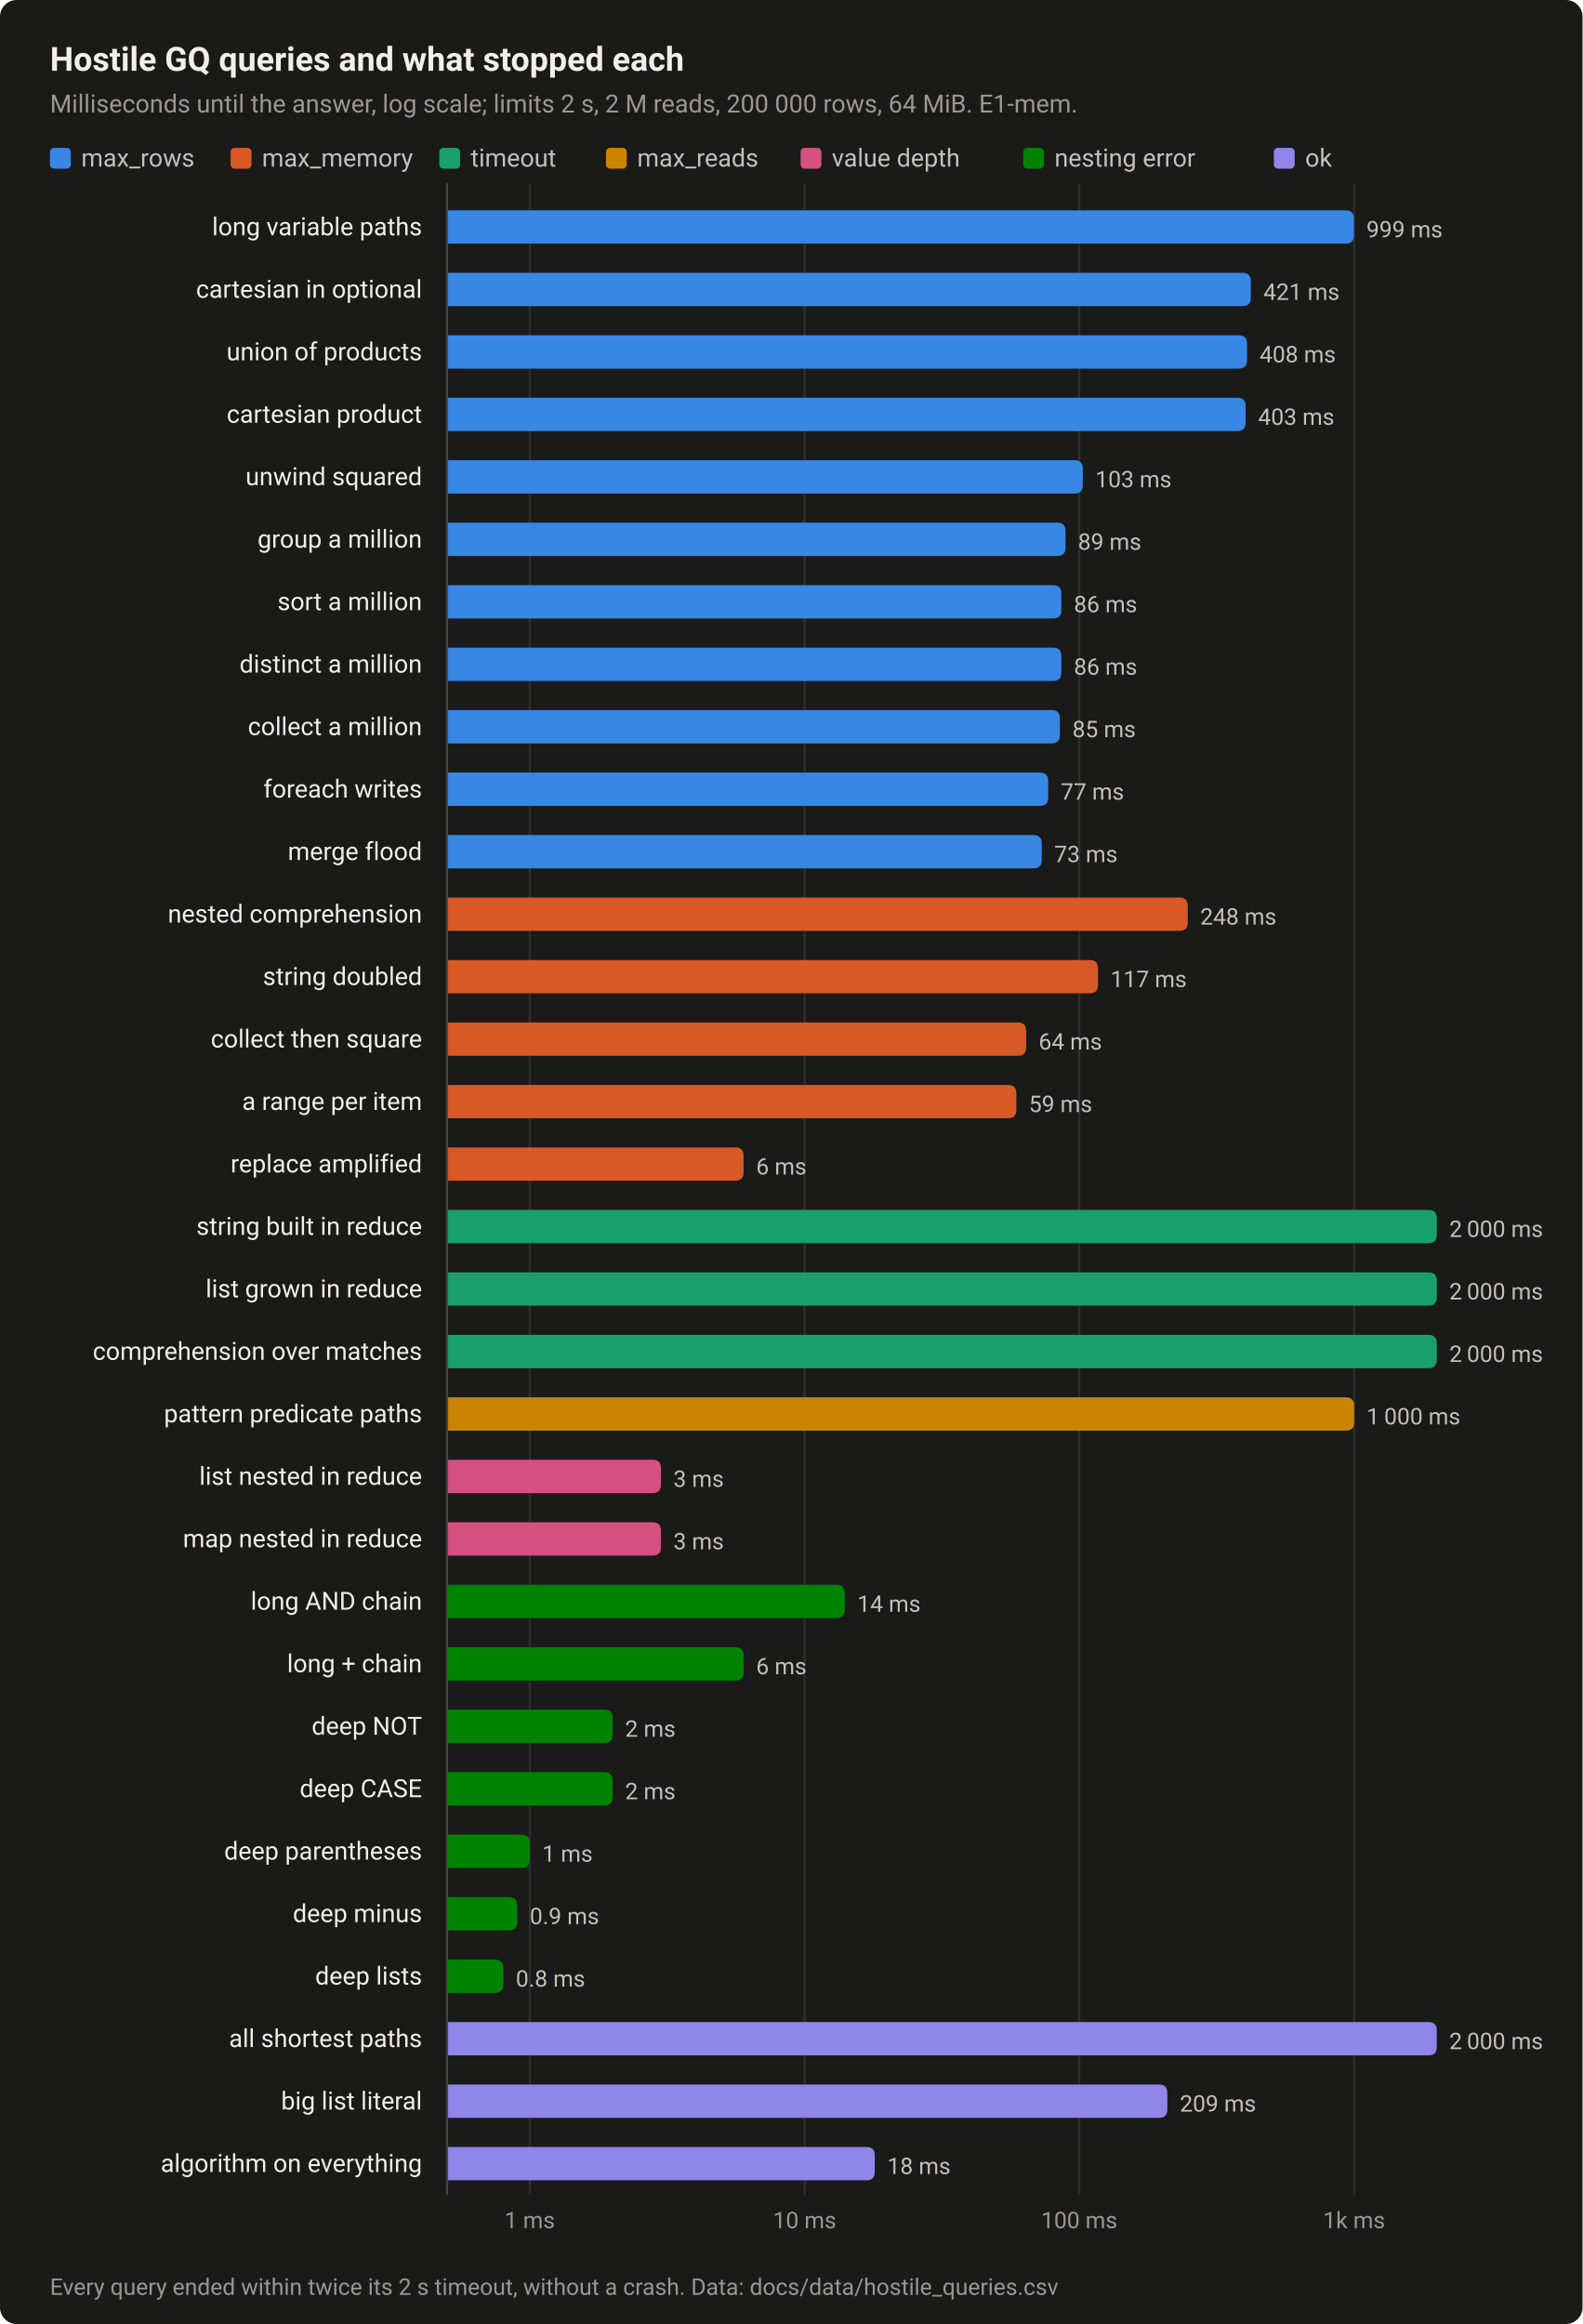
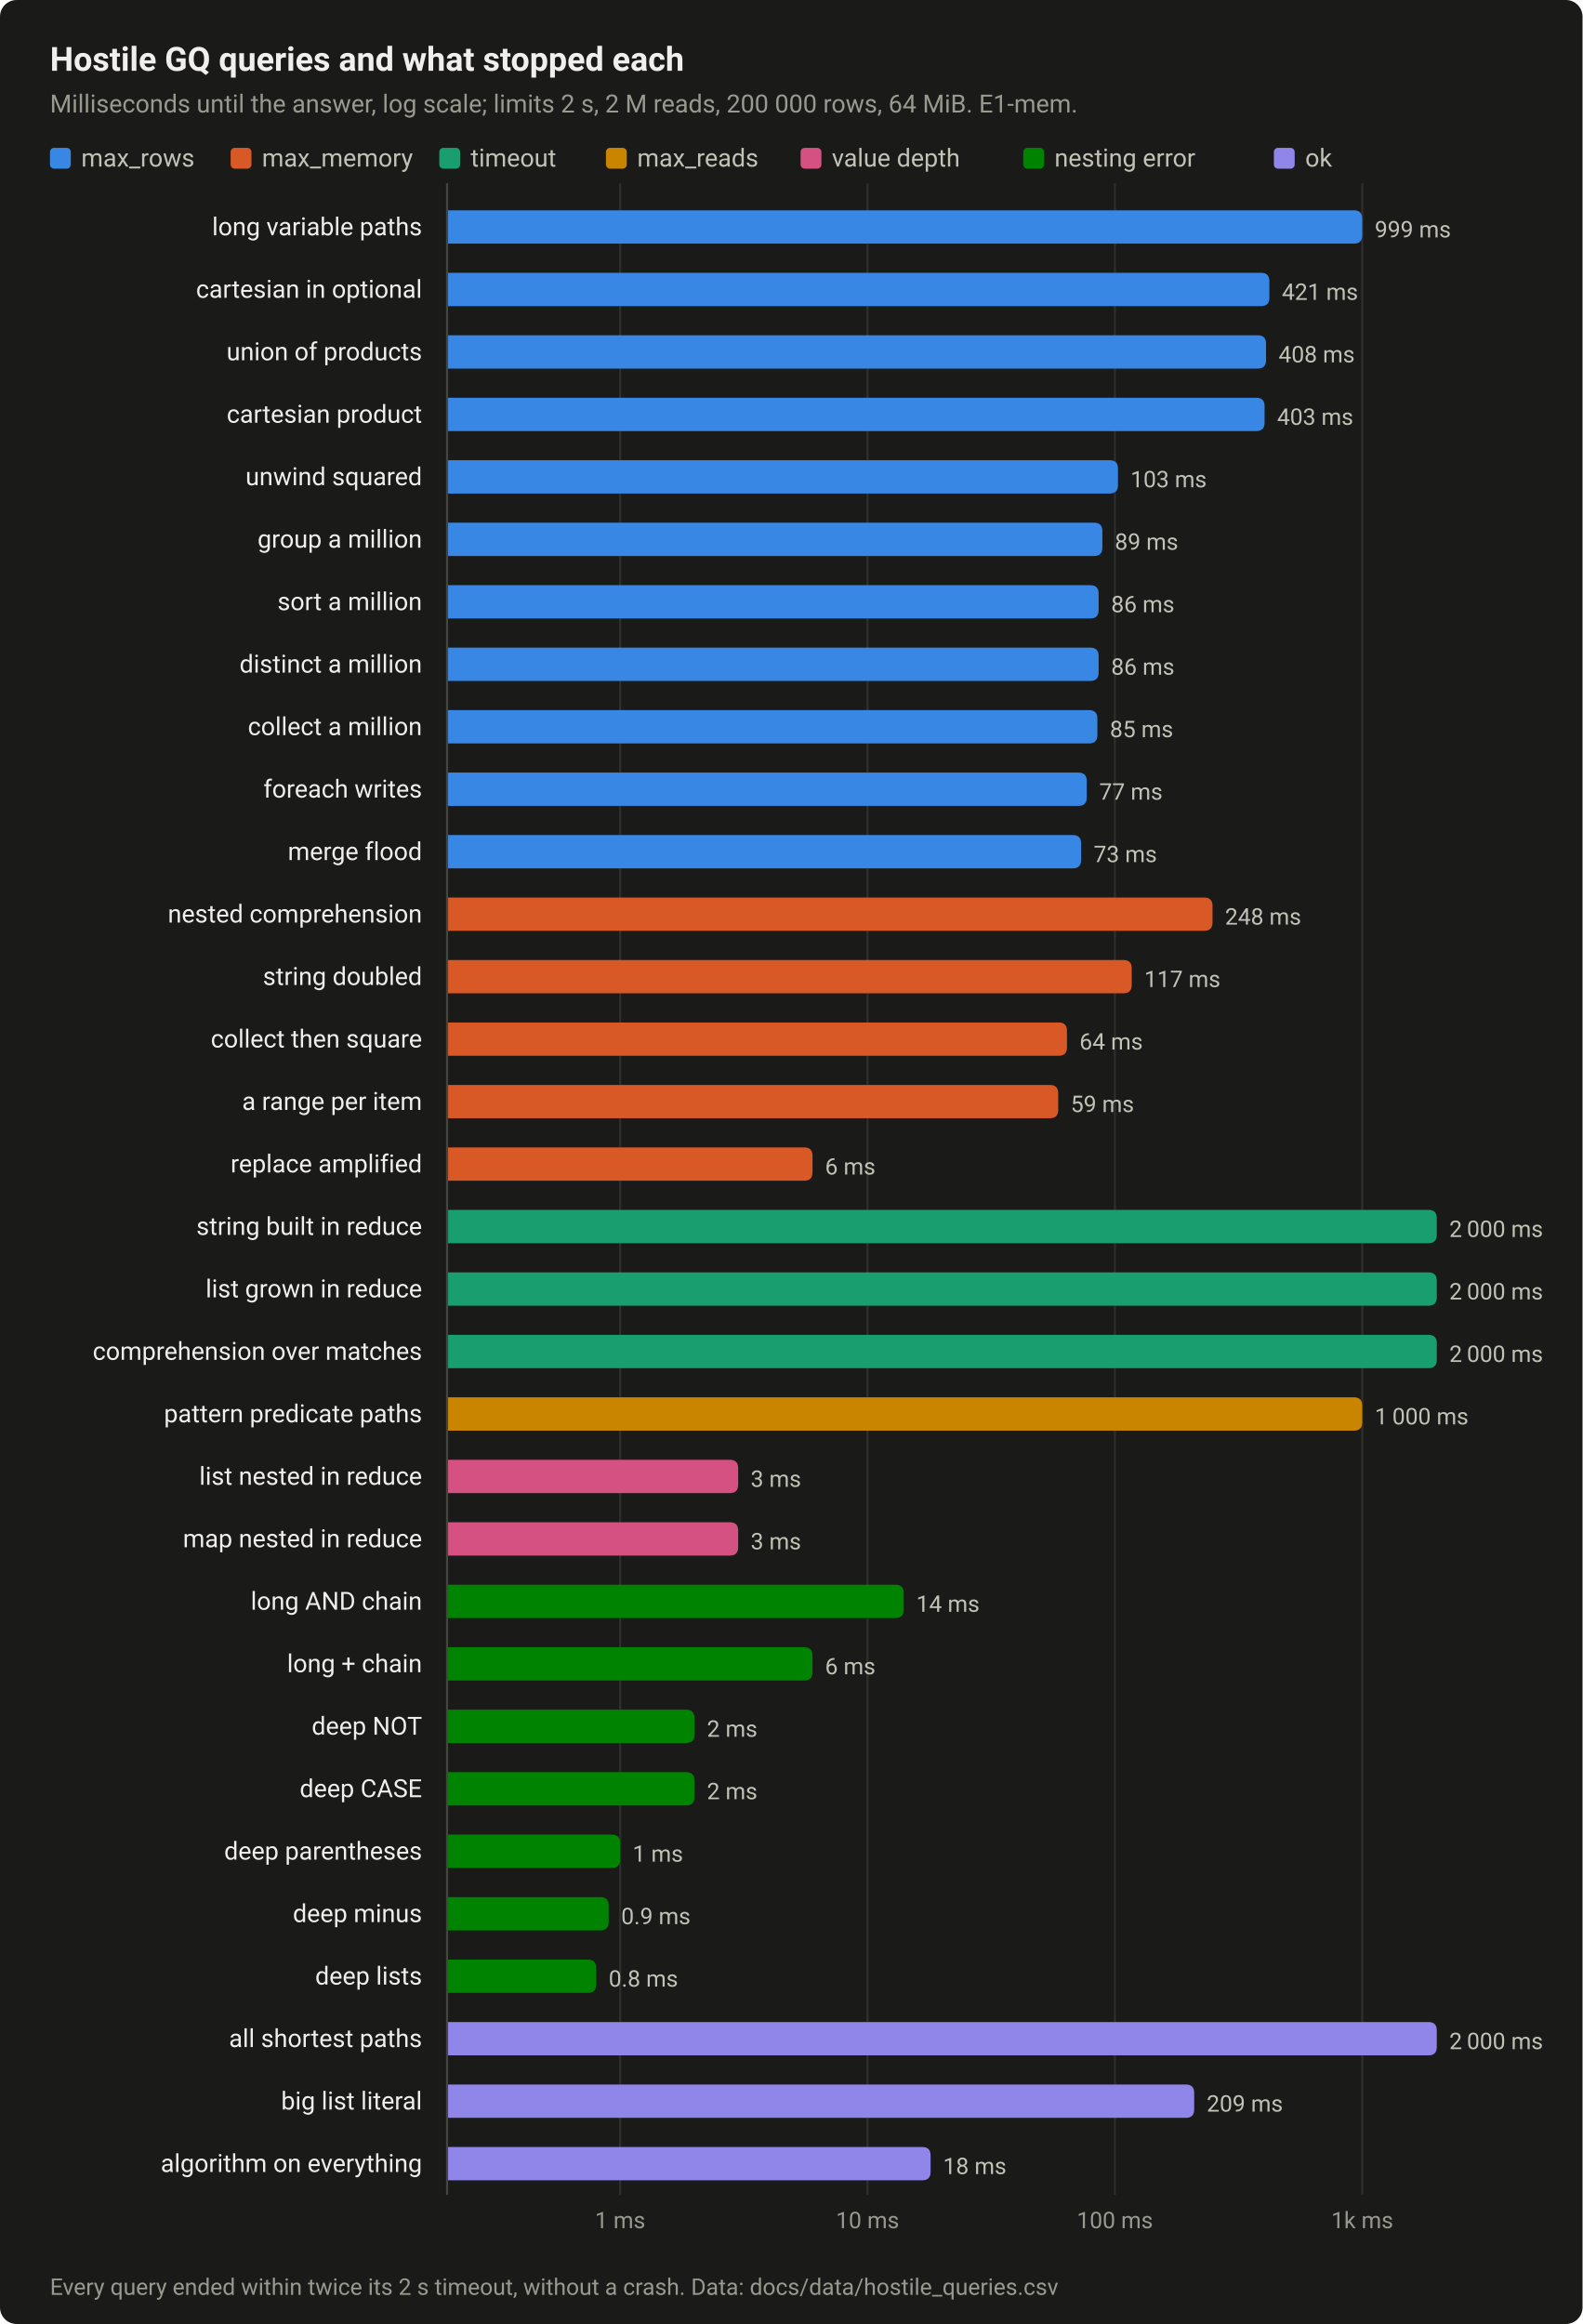
<svg xmlns="http://www.w3.org/2000/svg" width="760" height="1116" viewBox="0 0 760 1116" role="img" font-family="system-ui, -apple-system, 'Segoe UI', Roboto, 'Helvetica Neue', Arial, sans-serif">
  <rect width="100%" height="100%" rx="8" fill="#1a1a19" />
  <text x="24.0" y="34.0" font-size="16" fill="#f0efec" text-anchor="start" font-weight="600">Hostile GQ queries and what stopped each</text>
  <text x="24.0" y="54.0" font-size="12" fill="#9a998f" text-anchor="start" font-weight="400">Milliseconds until the answer, log scale; limits 2 s, 2 M reads, 200 000 rows, 64 MiB. E1-mem.</text>
  <rect x="24" y="71" width="10" height="10" rx="2" fill="#3987e5" />
  <text x="39.0" y="80.0" font-size="12" fill="#c3c2b7" text-anchor="start" font-weight="400">max_rows</text>
  <rect x="110.76" y="71" width="10" height="10" rx="2" fill="#d95926" />
  <text x="125.8" y="80.0" font-size="12" fill="#c3c2b7" text-anchor="start" font-weight="400">max_memory</text>
  <rect x="210.96" y="71" width="10" height="10" rx="2" fill="#199e70" />
  <text x="226.0" y="80.0" font-size="12" fill="#c3c2b7" text-anchor="start" font-weight="400">timeout</text>
  <rect x="291.0" y="71" width="10" height="10" rx="2" fill="#c98500" />
  <text x="306.0" y="80.0" font-size="12" fill="#c3c2b7" text-anchor="start" font-weight="400">max_reads</text>
  <rect x="384.48" y="71" width="10" height="10" rx="2" fill="#d55181" />
  <text x="399.5" y="80.0" font-size="12" fill="#c3c2b7" text-anchor="start" font-weight="400">value depth</text>
  <rect x="491.4" y="71" width="10" height="10" rx="2" fill="#008300" />
  <text x="506.4" y="80.0" font-size="12" fill="#c3c2b7" text-anchor="start" font-weight="400">nesting error</text>
  <rect x="611.76" y="71" width="10" height="10" rx="2" fill="#9085e9" />
  <text x="626.8" y="80.0" font-size="12" fill="#c3c2b7" text-anchor="start" font-weight="400">ok</text>
-   <line x1="254.4" y1="88.0" x2="254.4" y2="1054.0" stroke="#2e2e2c" stroke-width="1" />
-   <text x="254.4" y="1070.0" font-size="11" fill="#9a998f" text-anchor="middle" font-weight="400">1 ms</text>
-   <line x1="386.4" y1="88.0" x2="386.4" y2="1054.0" stroke="#2e2e2c" stroke-width="1" />
-   <text x="386.4" y="1070.0" font-size="11" fill="#9a998f" text-anchor="middle" font-weight="400">10 ms</text>
-   <line x1="518.3" y1="88.0" x2="518.3" y2="1054.0" stroke="#2e2e2c" stroke-width="1" />
-   <text x="518.3" y="1070.0" font-size="11" fill="#9a998f" text-anchor="middle" font-weight="400">100 ms</text>
-   <line x1="650.3" y1="88.0" x2="650.3" y2="1054.0" stroke="#2e2e2c" stroke-width="1" />
-   <text x="650.3" y="1070.0" font-size="11" fill="#9a998f" text-anchor="middle" font-weight="400">1k ms</text>
+   <line x1="297.8" y1="88.0" x2="297.8" y2="1054.0" stroke="#2e2e2c" stroke-width="1" />
+   <text x="297.8" y="1070.0" font-size="11" fill="#9a998f" text-anchor="middle" font-weight="400">1 ms</text>
+   <line x1="416.6" y1="88.0" x2="416.6" y2="1054.0" stroke="#2e2e2c" stroke-width="1" />
+   <text x="416.6" y="1070.0" font-size="11" fill="#9a998f" text-anchor="middle" font-weight="400">10 ms</text>
+   <line x1="535.4" y1="88.0" x2="535.4" y2="1054.0" stroke="#2e2e2c" stroke-width="1" />
+   <text x="535.4" y="1070.0" font-size="11" fill="#9a998f" text-anchor="middle" font-weight="400">100 ms</text>
+   <line x1="654.2" y1="88.0" x2="654.2" y2="1054.0" stroke="#2e2e2c" stroke-width="1" />
+   <text x="654.2" y="1070.0" font-size="11" fill="#9a998f" text-anchor="middle" font-weight="400">1k ms</text>
  <text x="202.7" y="113.0" font-size="12" fill="#f0efec" text-anchor="end" font-weight="400">long variable paths</text>
-   <path d="M214.7,101.0 H646.2 Q650.2,101.0 650.2,105.0 V113.0 Q650.2,117.0 646.2,117.0 H214.7 Z" fill="#3987e5" />
-   <text x="656.2" y="114.0" font-size="11" fill="#c3c2b7" text-anchor="start" font-weight="400">999 ms</text>
+   <path d="M214.7,101.0 H650.2 Q654.2,101.0 654.2,105.0 V113.0 Q654.2,117.0 650.2,117.0 H214.7 Z" fill="#3987e5" />
+   <text x="660.2" y="114.0" font-size="11" fill="#c3c2b7" text-anchor="start" font-weight="400">999 ms</text>
  <text x="202.7" y="143.0" font-size="12" fill="#f0efec" text-anchor="end" font-weight="400">cartesian in optional</text>
-   <path d="M214.7,131.0 H596.7 Q600.7,131.0 600.7,135.0 V143.0 Q600.7,147.0 596.7,147.0 H214.7 Z" fill="#3987e5" />
-   <text x="606.7" y="144.0" font-size="11" fill="#c3c2b7" text-anchor="start" font-weight="400">421 ms</text>
+   <path d="M214.7,131.0 H605.6 Q609.6,131.0 609.6,135.0 V143.0 Q609.6,147.0 605.6,147.0 H214.7 Z" fill="#3987e5" />
+   <text x="615.6" y="144.0" font-size="11" fill="#c3c2b7" text-anchor="start" font-weight="400">421 ms</text>
  <text x="202.7" y="173.0" font-size="12" fill="#f0efec" text-anchor="end" font-weight="400">union of products</text>
-   <path d="M214.7,161.0 H594.9 Q598.9,161.0 598.9,165.0 V173.0 Q598.9,177.0 594.9,177.0 H214.7 Z" fill="#3987e5" />
-   <text x="604.9" y="174.0" font-size="11" fill="#c3c2b7" text-anchor="start" font-weight="400">408 ms</text>
+   <path d="M214.7,161.0 H604.0 Q608.0,161.0 608.0,165.0 V173.0 Q608.0,177.0 604.0,177.0 H214.7 Z" fill="#3987e5" />
+   <text x="614.0" y="174.0" font-size="11" fill="#c3c2b7" text-anchor="start" font-weight="400">408 ms</text>
  <text x="202.7" y="203.0" font-size="12" fill="#f0efec" text-anchor="end" font-weight="400">cartesian product</text>
-   <path d="M214.7,191.0 H594.2 Q598.2,191.0 598.2,195.0 V203.0 Q598.2,207.0 594.2,207.0 H214.7 Z" fill="#3987e5" />
-   <text x="604.2" y="204.0" font-size="11" fill="#c3c2b7" text-anchor="start" font-weight="400">403 ms</text>
+   <path d="M214.7,191.0 H603.3 Q607.3,191.0 607.3,195.0 V203.0 Q607.3,207.0 603.3,207.0 H214.7 Z" fill="#3987e5" />
+   <text x="613.3" y="204.0" font-size="11" fill="#c3c2b7" text-anchor="start" font-weight="400">403 ms</text>
  <text x="202.7" y="233.0" font-size="12" fill="#f0efec" text-anchor="end" font-weight="400">unwind squared</text>
-   <path d="M214.7,221.0 H516.0 Q520.0,221.0 520.0,225.0 V233.0 Q520.0,237.0 516.0,237.0 H214.7 Z" fill="#3987e5" />
-   <text x="526.0" y="234.0" font-size="11" fill="#c3c2b7" text-anchor="start" font-weight="400">103 ms</text>
+   <path d="M214.7,221.0 H532.9 Q536.9,221.0 536.9,225.0 V233.0 Q536.9,237.0 532.9,237.0 H214.7 Z" fill="#3987e5" />
+   <text x="542.9" y="234.0" font-size="11" fill="#c3c2b7" text-anchor="start" font-weight="400">103 ms</text>
  <text x="202.7" y="263.0" font-size="12" fill="#f0efec" text-anchor="end" font-weight="400">group a million</text>
-   <path d="M214.7,251.0 H507.7 Q511.7,251.0 511.7,255.0 V263.0 Q511.7,267.0 507.7,267.0 H214.7 Z" fill="#3987e5" />
-   <text x="517.7" y="264.0" font-size="11" fill="#c3c2b7" text-anchor="start" font-weight="400">89 ms</text>
+   <path d="M214.7,251.0 H525.4 Q529.4,251.0 529.4,255.0 V263.0 Q529.4,267.0 525.4,267.0 H214.7 Z" fill="#3987e5" />
+   <text x="535.4" y="264.0" font-size="11" fill="#c3c2b7" text-anchor="start" font-weight="400">89 ms</text>
  <text x="202.7" y="293.0" font-size="12" fill="#f0efec" text-anchor="end" font-weight="400">sort a million</text>
-   <path d="M214.7,281.0 H505.7 Q509.7,281.0 509.7,285.0 V293.0 Q509.7,297.0 505.7,297.0 H214.7 Z" fill="#3987e5" />
-   <text x="515.7" y="294.0" font-size="11" fill="#c3c2b7" text-anchor="start" font-weight="400">86 ms</text>
+   <path d="M214.7,281.0 H523.6 Q527.6,281.0 527.6,285.0 V293.0 Q527.6,297.0 523.6,297.0 H214.7 Z" fill="#3987e5" />
+   <text x="533.6" y="294.0" font-size="11" fill="#c3c2b7" text-anchor="start" font-weight="400">86 ms</text>
  <text x="202.7" y="323.0" font-size="12" fill="#f0efec" text-anchor="end" font-weight="400">distinct a million</text>
-   <path d="M214.7,311.0 H505.7 Q509.7,311.0 509.7,315.0 V323.0 Q509.7,327.0 505.7,327.0 H214.7 Z" fill="#3987e5" />
-   <text x="515.7" y="324.0" font-size="11" fill="#c3c2b7" text-anchor="start" font-weight="400">86 ms</text>
+   <path d="M214.7,311.0 H523.6 Q527.6,311.0 527.6,315.0 V323.0 Q527.6,327.0 523.6,327.0 H214.7 Z" fill="#3987e5" />
+   <text x="533.6" y="324.0" font-size="11" fill="#c3c2b7" text-anchor="start" font-weight="400">86 ms</text>
  <text x="202.7" y="353.0" font-size="12" fill="#f0efec" text-anchor="end" font-weight="400">collect a million</text>
-   <path d="M214.7,341.0 H505.0 Q509.0,341.0 509.0,345.0 V353.0 Q509.0,357.0 505.0,357.0 H214.7 Z" fill="#3987e5" />
-   <text x="515.0" y="354.0" font-size="11" fill="#c3c2b7" text-anchor="start" font-weight="400">85 ms</text>
+   <path d="M214.7,341.0 H523.0 Q527.0,341.0 527.0,345.0 V353.0 Q527.0,357.0 523.0,357.0 H214.7 Z" fill="#3987e5" />
+   <text x="533.0" y="354.0" font-size="11" fill="#c3c2b7" text-anchor="start" font-weight="400">85 ms</text>
  <text x="202.7" y="383.0" font-size="12" fill="#f0efec" text-anchor="end" font-weight="400">foreach writes</text>
-   <path d="M214.7,371.0 H499.4 Q503.4,371.0 503.4,375.0 V383.0 Q503.4,387.0 499.4,387.0 H214.7 Z" fill="#3987e5" />
-   <text x="509.4" y="384.0" font-size="11" fill="#c3c2b7" text-anchor="start" font-weight="400">77 ms</text>
+   <path d="M214.7,371.0 H517.9 Q521.9,371.0 521.9,375.0 V383.0 Q521.9,387.0 517.9,387.0 H214.7 Z" fill="#3987e5" />
+   <text x="527.9" y="384.0" font-size="11" fill="#c3c2b7" text-anchor="start" font-weight="400">77 ms</text>
  <text x="202.7" y="413.0" font-size="12" fill="#f0efec" text-anchor="end" font-weight="400">merge flood</text>
-   <path d="M214.7,401.0 H496.3 Q500.3,401.0 500.3,405.0 V413.0 Q500.3,417.0 496.3,417.0 H214.7 Z" fill="#3987e5" />
-   <text x="506.3" y="414.0" font-size="11" fill="#c3c2b7" text-anchor="start" font-weight="400">73 ms</text>
+   <path d="M214.7,401.0 H515.2 Q519.2,401.0 519.2,405.0 V413.0 Q519.2,417.0 515.2,417.0 H214.7 Z" fill="#3987e5" />
+   <text x="525.2" y="414.0" font-size="11" fill="#c3c2b7" text-anchor="start" font-weight="400">73 ms</text>
  <text x="202.7" y="443.0" font-size="12" fill="#f0efec" text-anchor="end" font-weight="400">nested comprehension</text>
-   <path d="M214.7,431.0 H566.4 Q570.4,431.0 570.4,435.0 V443.0 Q570.4,447.0 566.4,447.0 H214.7 Z" fill="#d95926" />
-   <text x="576.4" y="444.0" font-size="11" fill="#c3c2b7" text-anchor="start" font-weight="400">248 ms</text>
+   <path d="M214.7,431.0 H578.3 Q582.3,431.0 582.3,435.0 V443.0 Q582.3,447.0 578.3,447.0 H214.7 Z" fill="#d95926" />
+   <text x="588.3" y="444.0" font-size="11" fill="#c3c2b7" text-anchor="start" font-weight="400">248 ms</text>
  <text x="202.7" y="473.0" font-size="12" fill="#f0efec" text-anchor="end" font-weight="400">string doubled</text>
-   <path d="M214.7,461.0 H523.3 Q527.3,461.0 527.3,465.0 V473.0 Q527.3,477.0 523.3,477.0 H214.7 Z" fill="#d95926" />
-   <text x="533.3" y="474.0" font-size="11" fill="#c3c2b7" text-anchor="start" font-weight="400">117 ms</text>
+   <path d="M214.7,461.0 H539.5 Q543.5,461.0 543.5,465.0 V473.0 Q543.5,477.0 539.5,477.0 H214.7 Z" fill="#d95926" />
+   <text x="549.5" y="474.0" font-size="11" fill="#c3c2b7" text-anchor="start" font-weight="400">117 ms</text>
  <text x="202.7" y="503.0" font-size="12" fill="#f0efec" text-anchor="end" font-weight="400">collect then square</text>
-   <path d="M214.7,491.0 H488.8 Q492.8,491.0 492.8,495.0 V503.0 Q492.8,507.0 488.8,507.0 H214.7 Z" fill="#d95926" />
-   <text x="498.8" y="504.0" font-size="11" fill="#c3c2b7" text-anchor="start" font-weight="400">64 ms</text>
+   <path d="M214.7,491.0 H508.4 Q512.4,491.0 512.4,495.0 V503.0 Q512.4,507.0 508.4,507.0 H214.7 Z" fill="#d95926" />
+   <text x="518.4" y="504.0" font-size="11" fill="#c3c2b7" text-anchor="start" font-weight="400">64 ms</text>
  <text x="202.7" y="533.0" font-size="12" fill="#f0efec" text-anchor="end" font-weight="400">a range per item</text>
-   <path d="M214.7,521.0 H484.1 Q488.1,521.0 488.1,525.0 V533.0 Q488.1,537.0 484.1,537.0 H214.7 Z" fill="#d95926" />
-   <text x="494.1" y="534.0" font-size="11" fill="#c3c2b7" text-anchor="start" font-weight="400">59 ms</text>
+   <path d="M214.7,521.0 H504.2 Q508.2,521.0 508.2,525.0 V533.0 Q508.2,537.0 504.2,537.0 H214.7 Z" fill="#d95926" />
+   <text x="514.2" y="534.0" font-size="11" fill="#c3c2b7" text-anchor="start" font-weight="400">59 ms</text>
  <text x="202.7" y="563.0" font-size="12" fill="#f0efec" text-anchor="end" font-weight="400">replace amplified</text>
-   <path d="M214.7,551.0 H353.1 Q357.1,551.0 357.1,555.0 V563.0 Q357.1,567.0 353.1,567.0 H214.7 Z" fill="#d95926" />
-   <text x="363.1" y="564.0" font-size="11" fill="#c3c2b7" text-anchor="start" font-weight="400">6 ms</text>
+   <path d="M214.7,551.0 H386.2 Q390.2,551.0 390.2,555.0 V563.0 Q390.2,567.0 386.2,567.0 H214.7 Z" fill="#d95926" />
+   <text x="396.2" y="564.0" font-size="11" fill="#c3c2b7" text-anchor="start" font-weight="400">6 ms</text>
  <text x="202.7" y="593.0" font-size="12" fill="#f0efec" text-anchor="end" font-weight="400">string built in reduce</text>
  <path d="M214.7,581.0 H686.0 Q690.0,581.0 690.0,585.0 V593.0 Q690.0,597.0 686.0,597.0 H214.7 Z" fill="#199e70" />
  <text x="696.0" y="594.0" font-size="11" fill="#c3c2b7" text-anchor="start" font-weight="400">2 000 ms</text>
  <text x="202.7" y="623.0" font-size="12" fill="#f0efec" text-anchor="end" font-weight="400">list grown in reduce</text>
  <path d="M214.7,611.0 H686.0 Q690.0,611.0 690.0,615.0 V623.0 Q690.0,627.0 686.0,627.0 H214.7 Z" fill="#199e70" />
  <text x="696.0" y="624.0" font-size="11" fill="#c3c2b7" text-anchor="start" font-weight="400">2 000 ms</text>
  <text x="202.7" y="653.0" font-size="12" fill="#f0efec" text-anchor="end" font-weight="400">comprehension over matches</text>
  <path d="M214.7,641.0 H686.0 Q690.0,641.0 690.0,645.0 V653.0 Q690.0,657.0 686.0,657.0 H214.7 Z" fill="#199e70" />
  <text x="696.0" y="654.0" font-size="11" fill="#c3c2b7" text-anchor="start" font-weight="400">2 000 ms</text>
  <text x="202.7" y="683.0" font-size="12" fill="#f0efec" text-anchor="end" font-weight="400">pattern predicate paths</text>
-   <path d="M214.7,671.0 H646.3 Q650.3,671.0 650.3,675.0 V683.0 Q650.3,687.0 646.3,687.0 H214.7 Z" fill="#c98500" />
-   <text x="656.3" y="684.0" font-size="11" fill="#c3c2b7" text-anchor="start" font-weight="400">1 000 ms</text>
+   <path d="M214.7,671.0 H650.2 Q654.2,671.0 654.2,675.0 V683.0 Q654.2,687.0 650.2,687.0 H214.7 Z" fill="#c98500" />
+   <text x="660.2" y="684.0" font-size="11" fill="#c3c2b7" text-anchor="start" font-weight="400">1 000 ms</text>
  <text x="202.7" y="713.0" font-size="12" fill="#f0efec" text-anchor="end" font-weight="400">list nested in reduce</text>
-   <path d="M214.7,701.0 H313.4 Q317.4,701.0 317.4,705.0 V713.0 Q317.4,717.0 313.4,717.0 H214.7 Z" fill="#d55181" />
-   <text x="323.4" y="714.0" font-size="11" fill="#c3c2b7" text-anchor="start" font-weight="400">3 ms</text>
+   <path d="M214.7,701.0 H350.5 Q354.5,701.0 354.5,705.0 V713.0 Q354.5,717.0 350.5,717.0 H214.7 Z" fill="#d55181" />
+   <text x="360.5" y="714.0" font-size="11" fill="#c3c2b7" text-anchor="start" font-weight="400">3 ms</text>
  <text x="202.7" y="743.0" font-size="12" fill="#f0efec" text-anchor="end" font-weight="400">map nested in reduce</text>
-   <path d="M214.7,731.0 H313.4 Q317.4,731.0 317.4,735.0 V743.0 Q317.4,747.0 313.4,747.0 H214.7 Z" fill="#d55181" />
-   <text x="323.4" y="744.0" font-size="11" fill="#c3c2b7" text-anchor="start" font-weight="400">3 ms</text>
+   <path d="M214.7,731.0 H350.5 Q354.5,731.0 354.5,735.0 V743.0 Q354.5,747.0 350.5,747.0 H214.7 Z" fill="#d55181" />
+   <text x="360.5" y="744.0" font-size="11" fill="#c3c2b7" text-anchor="start" font-weight="400">3 ms</text>
  <text x="202.7" y="773.0" font-size="12" fill="#f0efec" text-anchor="end" font-weight="400">long AND chain</text>
-   <path d="M214.7,761.0 H401.7 Q405.7,761.0 405.7,765.0 V773.0 Q405.7,777.0 401.7,777.0 H214.7 Z" fill="#008300" />
-   <text x="411.7" y="774.0" font-size="11" fill="#c3c2b7" text-anchor="start" font-weight="400">14 ms</text>
+   <path d="M214.7,761.0 H430.0 Q434.0,761.0 434.0,765.0 V773.0 Q434.0,777.0 430.0,777.0 H214.7 Z" fill="#008300" />
+   <text x="440.0" y="774.0" font-size="11" fill="#c3c2b7" text-anchor="start" font-weight="400">14 ms</text>
  <text x="202.7" y="803.0" font-size="12" fill="#f0efec" text-anchor="end" font-weight="400">long + chain</text>
-   <path d="M214.7,791.0 H353.1 Q357.1,791.0 357.1,795.0 V803.0 Q357.1,807.0 353.1,807.0 H214.7 Z" fill="#008300" />
-   <text x="363.1" y="804.0" font-size="11" fill="#c3c2b7" text-anchor="start" font-weight="400">6 ms</text>
+   <path d="M214.7,791.0 H386.2 Q390.2,791.0 390.2,795.0 V803.0 Q390.2,807.0 386.2,807.0 H214.7 Z" fill="#008300" />
+   <text x="396.2" y="804.0" font-size="11" fill="#c3c2b7" text-anchor="start" font-weight="400">6 ms</text>
  <text x="202.7" y="833.0" font-size="12" fill="#f0efec" text-anchor="end" font-weight="400">deep NOT</text>
-   <path d="M214.7,821.0 H290.2 Q294.2,821.0 294.2,825.0 V833.0 Q294.2,837.0 290.2,837.0 H214.7 Z" fill="#008300" />
-   <text x="300.2" y="834.0" font-size="11" fill="#c3c2b7" text-anchor="start" font-weight="400">2 ms</text>
+   <path d="M214.7,821.0 H329.5 Q333.5,821.0 333.5,825.0 V833.0 Q333.5,837.0 329.5,837.0 H214.7 Z" fill="#008300" />
+   <text x="339.5" y="834.0" font-size="11" fill="#c3c2b7" text-anchor="start" font-weight="400">2 ms</text>
  <text x="202.7" y="863.0" font-size="12" fill="#f0efec" text-anchor="end" font-weight="400">deep CASE</text>
-   <path d="M214.7,851.0 H290.2 Q294.2,851.0 294.2,855.0 V863.0 Q294.2,867.0 290.2,867.0 H214.7 Z" fill="#008300" />
-   <text x="300.2" y="864.0" font-size="11" fill="#c3c2b7" text-anchor="start" font-weight="400">2 ms</text>
+   <path d="M214.7,851.0 H329.5 Q333.5,851.0 333.5,855.0 V863.0 Q333.5,867.0 329.5,867.0 H214.7 Z" fill="#008300" />
+   <text x="339.5" y="864.0" font-size="11" fill="#c3c2b7" text-anchor="start" font-weight="400">2 ms</text>
  <text x="202.7" y="893.0" font-size="12" fill="#f0efec" text-anchor="end" font-weight="400">deep parentheses</text>
-   <path d="M214.7,881.0 H250.4 Q254.4,881.0 254.4,885.0 V893.0 Q254.4,897.0 250.4,897.0 H214.7 Z" fill="#008300" />
-   <text x="260.4" y="894.0" font-size="11" fill="#c3c2b7" text-anchor="start" font-weight="400">1 ms</text>
+   <path d="M214.7,881.0 H293.8 Q297.8,881.0 297.8,885.0 V893.0 Q297.8,897.0 293.8,897.0 H214.7 Z" fill="#008300" />
+   <text x="303.8" y="894.0" font-size="11" fill="#c3c2b7" text-anchor="start" font-weight="400">1 ms</text>
  <text x="202.7" y="923.0" font-size="12" fill="#f0efec" text-anchor="end" font-weight="400">deep minus</text>
-   <path d="M214.7,911.0 H244.4 Q248.4,911.0 248.4,915.0 V923.0 Q248.4,927.0 244.4,927.0 H214.7 Z" fill="#008300" />
-   <text x="254.4" y="924.0" font-size="11" fill="#c3c2b7" text-anchor="start" font-weight="400">0.9 ms</text>
+   <path d="M214.7,911.0 H288.3 Q292.3,911.0 292.3,915.0 V923.0 Q292.3,927.0 288.3,927.0 H214.7 Z" fill="#008300" />
+   <text x="298.3" y="924.0" font-size="11" fill="#c3c2b7" text-anchor="start" font-weight="400">0.9 ms</text>
  <text x="202.7" y="953.0" font-size="12" fill="#f0efec" text-anchor="end" font-weight="400">deep lists</text>
-   <path d="M214.7,941.0 H237.7 Q241.7,941.0 241.7,945.0 V953.0 Q241.7,957.0 237.7,957.0 H214.7 Z" fill="#008300" />
-   <text x="247.7" y="954.0" font-size="11" fill="#c3c2b7" text-anchor="start" font-weight="400">0.8 ms</text>
+   <path d="M214.7,941.0 H282.3 Q286.3,941.0 286.3,945.0 V953.0 Q286.3,957.0 282.3,957.0 H214.7 Z" fill="#008300" />
+   <text x="292.3" y="954.0" font-size="11" fill="#c3c2b7" text-anchor="start" font-weight="400">0.8 ms</text>
  <text x="202.7" y="983.0" font-size="12" fill="#f0efec" text-anchor="end" font-weight="400">all shortest paths</text>
  <path d="M214.7,971.0 H686.0 Q690.0,971.0 690.0,975.0 V983.0 Q690.0,987.0 686.0,987.0 H214.7 Z" fill="#9085e9" />
  <text x="696.0" y="984.0" font-size="11" fill="#c3c2b7" text-anchor="start" font-weight="400">2 000 ms</text>
  <text x="202.7" y="1013.0" font-size="12" fill="#f0efec" text-anchor="end" font-weight="400">big list literal</text>
-   <path d="M214.7,1001.0 H556.6 Q560.6,1001.0 560.6,1005.0 V1013.0 Q560.6,1017.0 556.6,1017.0 H214.7 Z" fill="#9085e9" />
-   <text x="566.6" y="1014.0" font-size="11" fill="#c3c2b7" text-anchor="start" font-weight="400">209 ms</text>
+   <path d="M214.7,1001.0 H569.5 Q573.5,1001.0 573.5,1005.0 V1013.0 Q573.5,1017.0 569.5,1017.0 H214.7 Z" fill="#9085e9" />
+   <text x="579.5" y="1014.0" font-size="11" fill="#c3c2b7" text-anchor="start" font-weight="400">209 ms</text>
  <text x="202.7" y="1043.0" font-size="12" fill="#f0efec" text-anchor="end" font-weight="400">algorithm on everything</text>
-   <path d="M214.7,1031.0 H416.1 Q420.1,1031.0 420.1,1035.0 V1043.0 Q420.1,1047.0 416.1,1047.0 H214.7 Z" fill="#9085e9" />
-   <text x="426.1" y="1044.0" font-size="11" fill="#c3c2b7" text-anchor="start" font-weight="400">18 ms</text>
+   <path d="M214.7,1031.0 H442.9 Q446.9,1031.0 446.9,1035.0 V1043.0 Q446.9,1047.0 442.9,1047.0 H214.7 Z" fill="#9085e9" />
+   <text x="452.9" y="1044.0" font-size="11" fill="#c3c2b7" text-anchor="start" font-weight="400">18 ms</text>
  <line x1="214.7" y1="88.0" x2="214.7" y2="1054.0" stroke="#45453f" stroke-width="1" />
  <text x="24.0" y="1102.0" font-size="11" fill="#9a998f" text-anchor="start" font-weight="400">Every query ended within twice its 2 s timeout, without a crash. Data: docs/data/hostile_queries.csv</text>
</svg>
